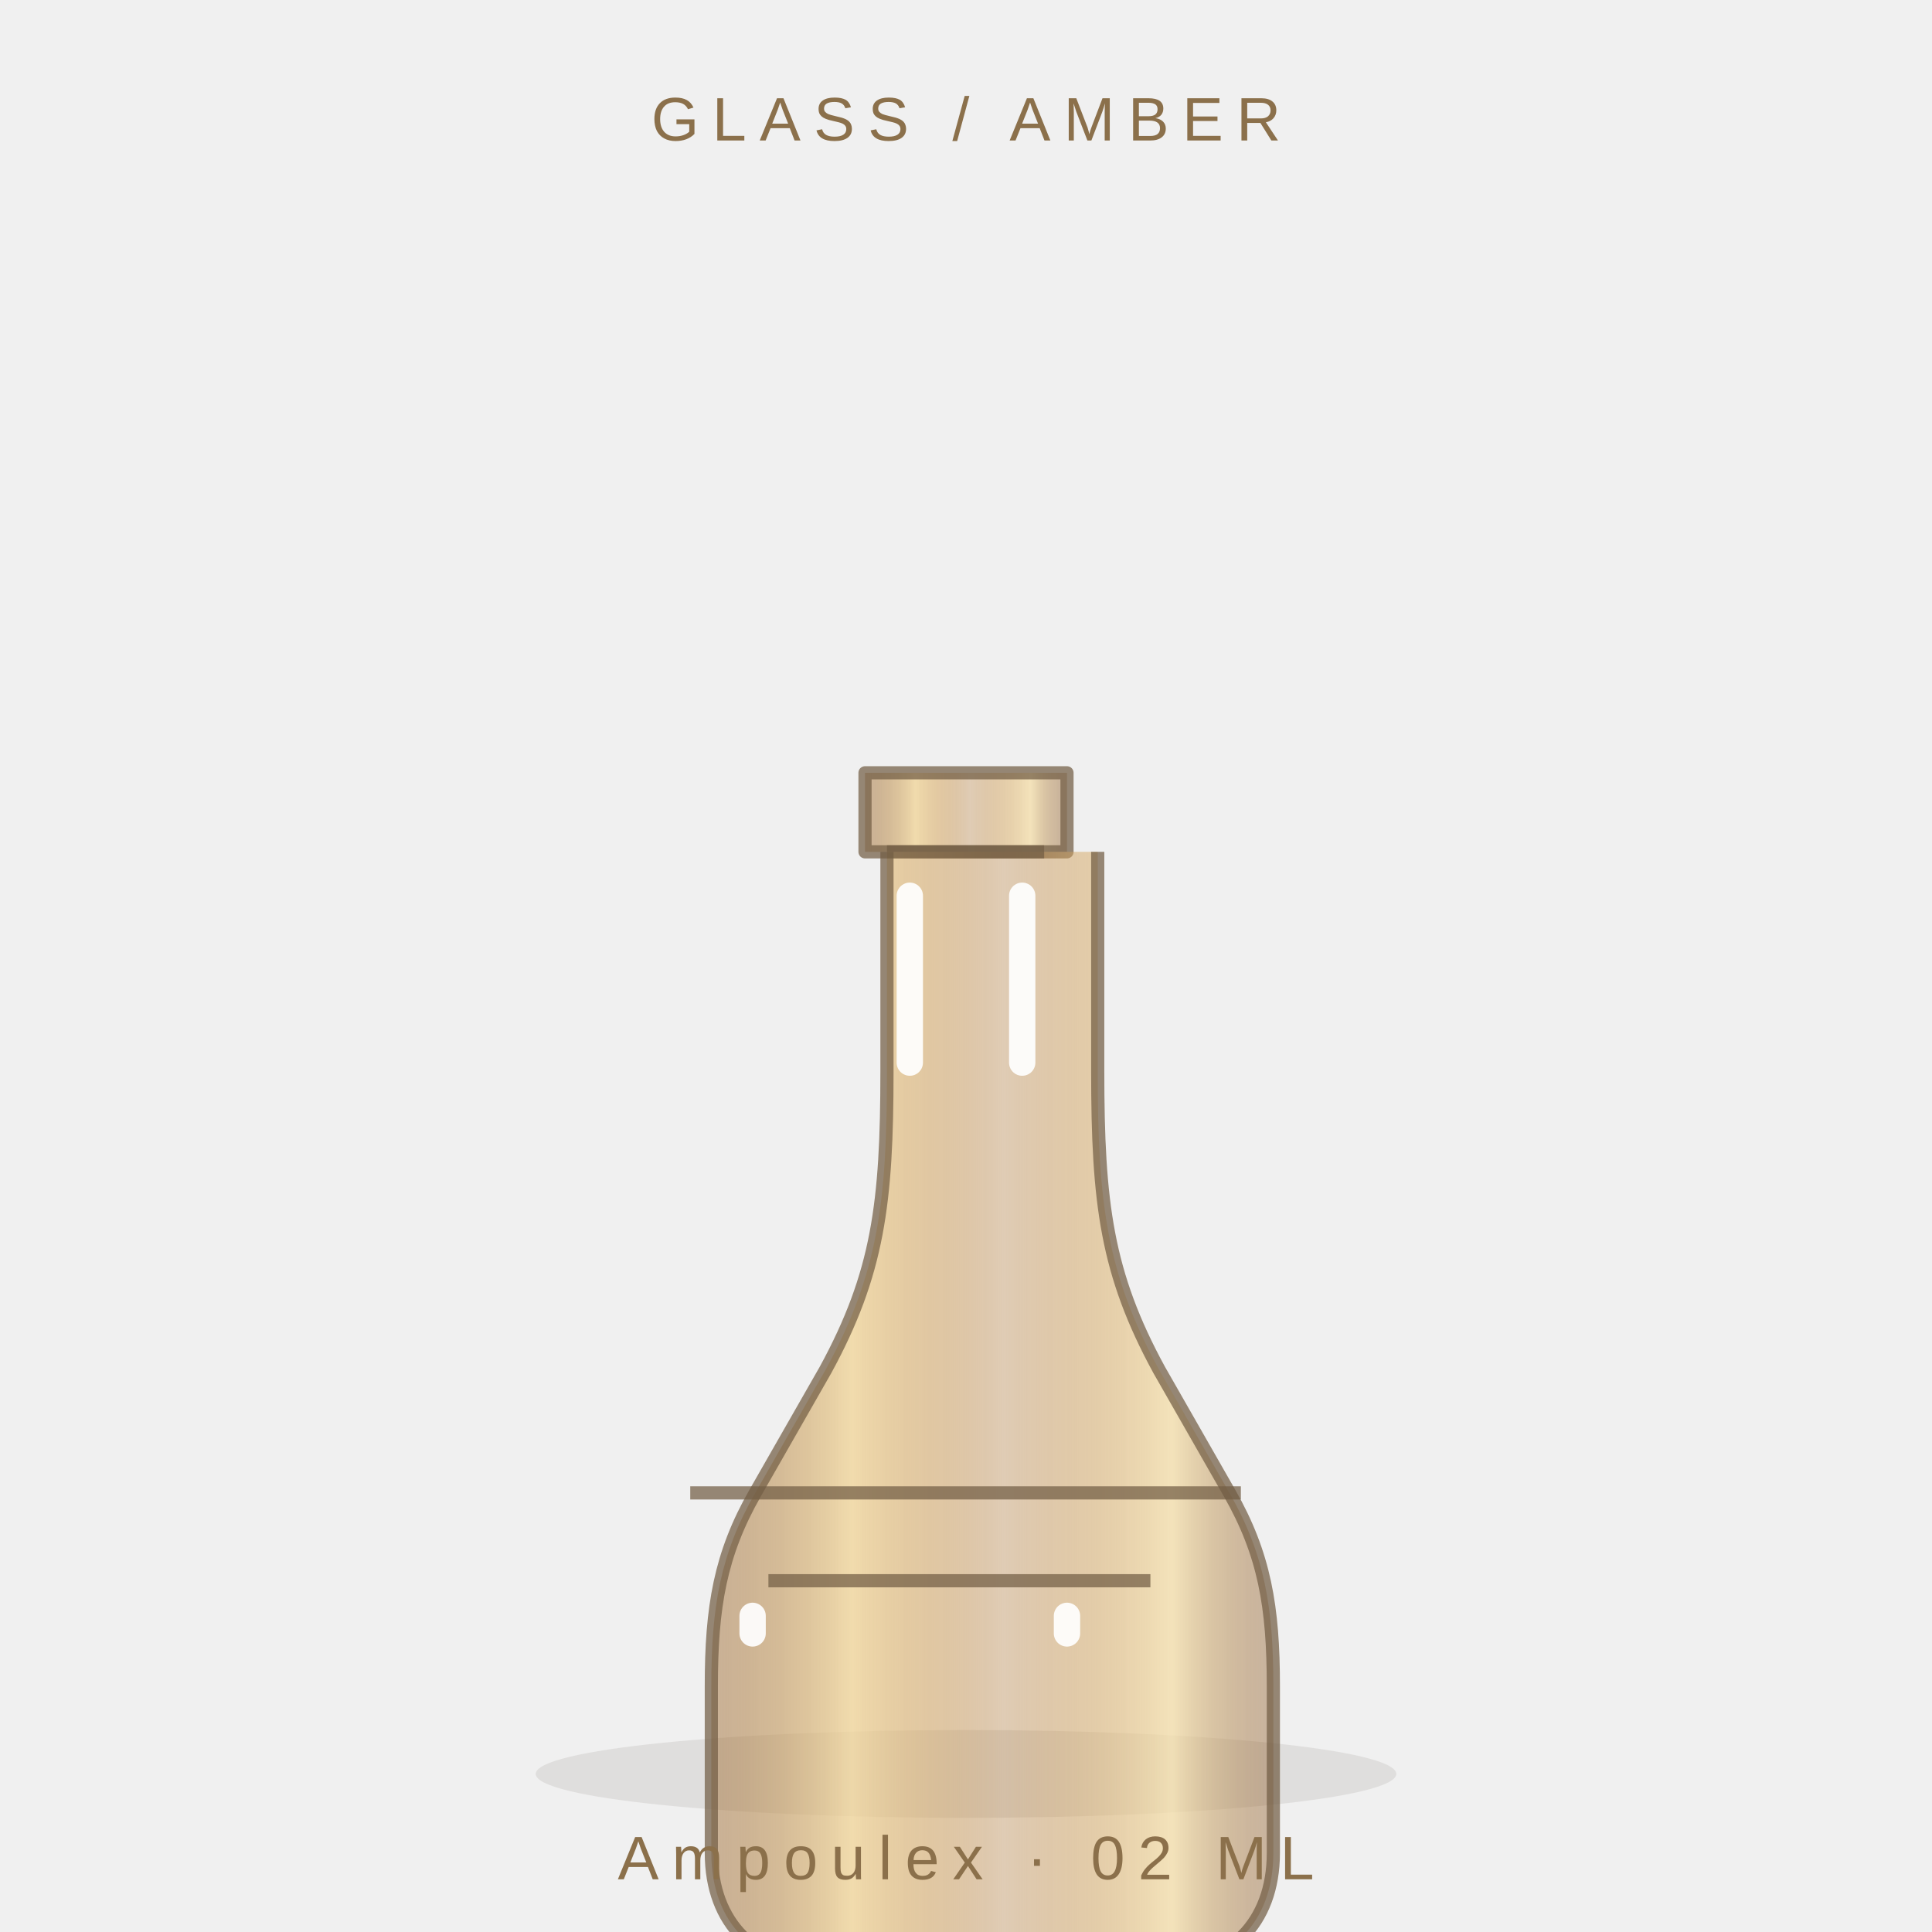
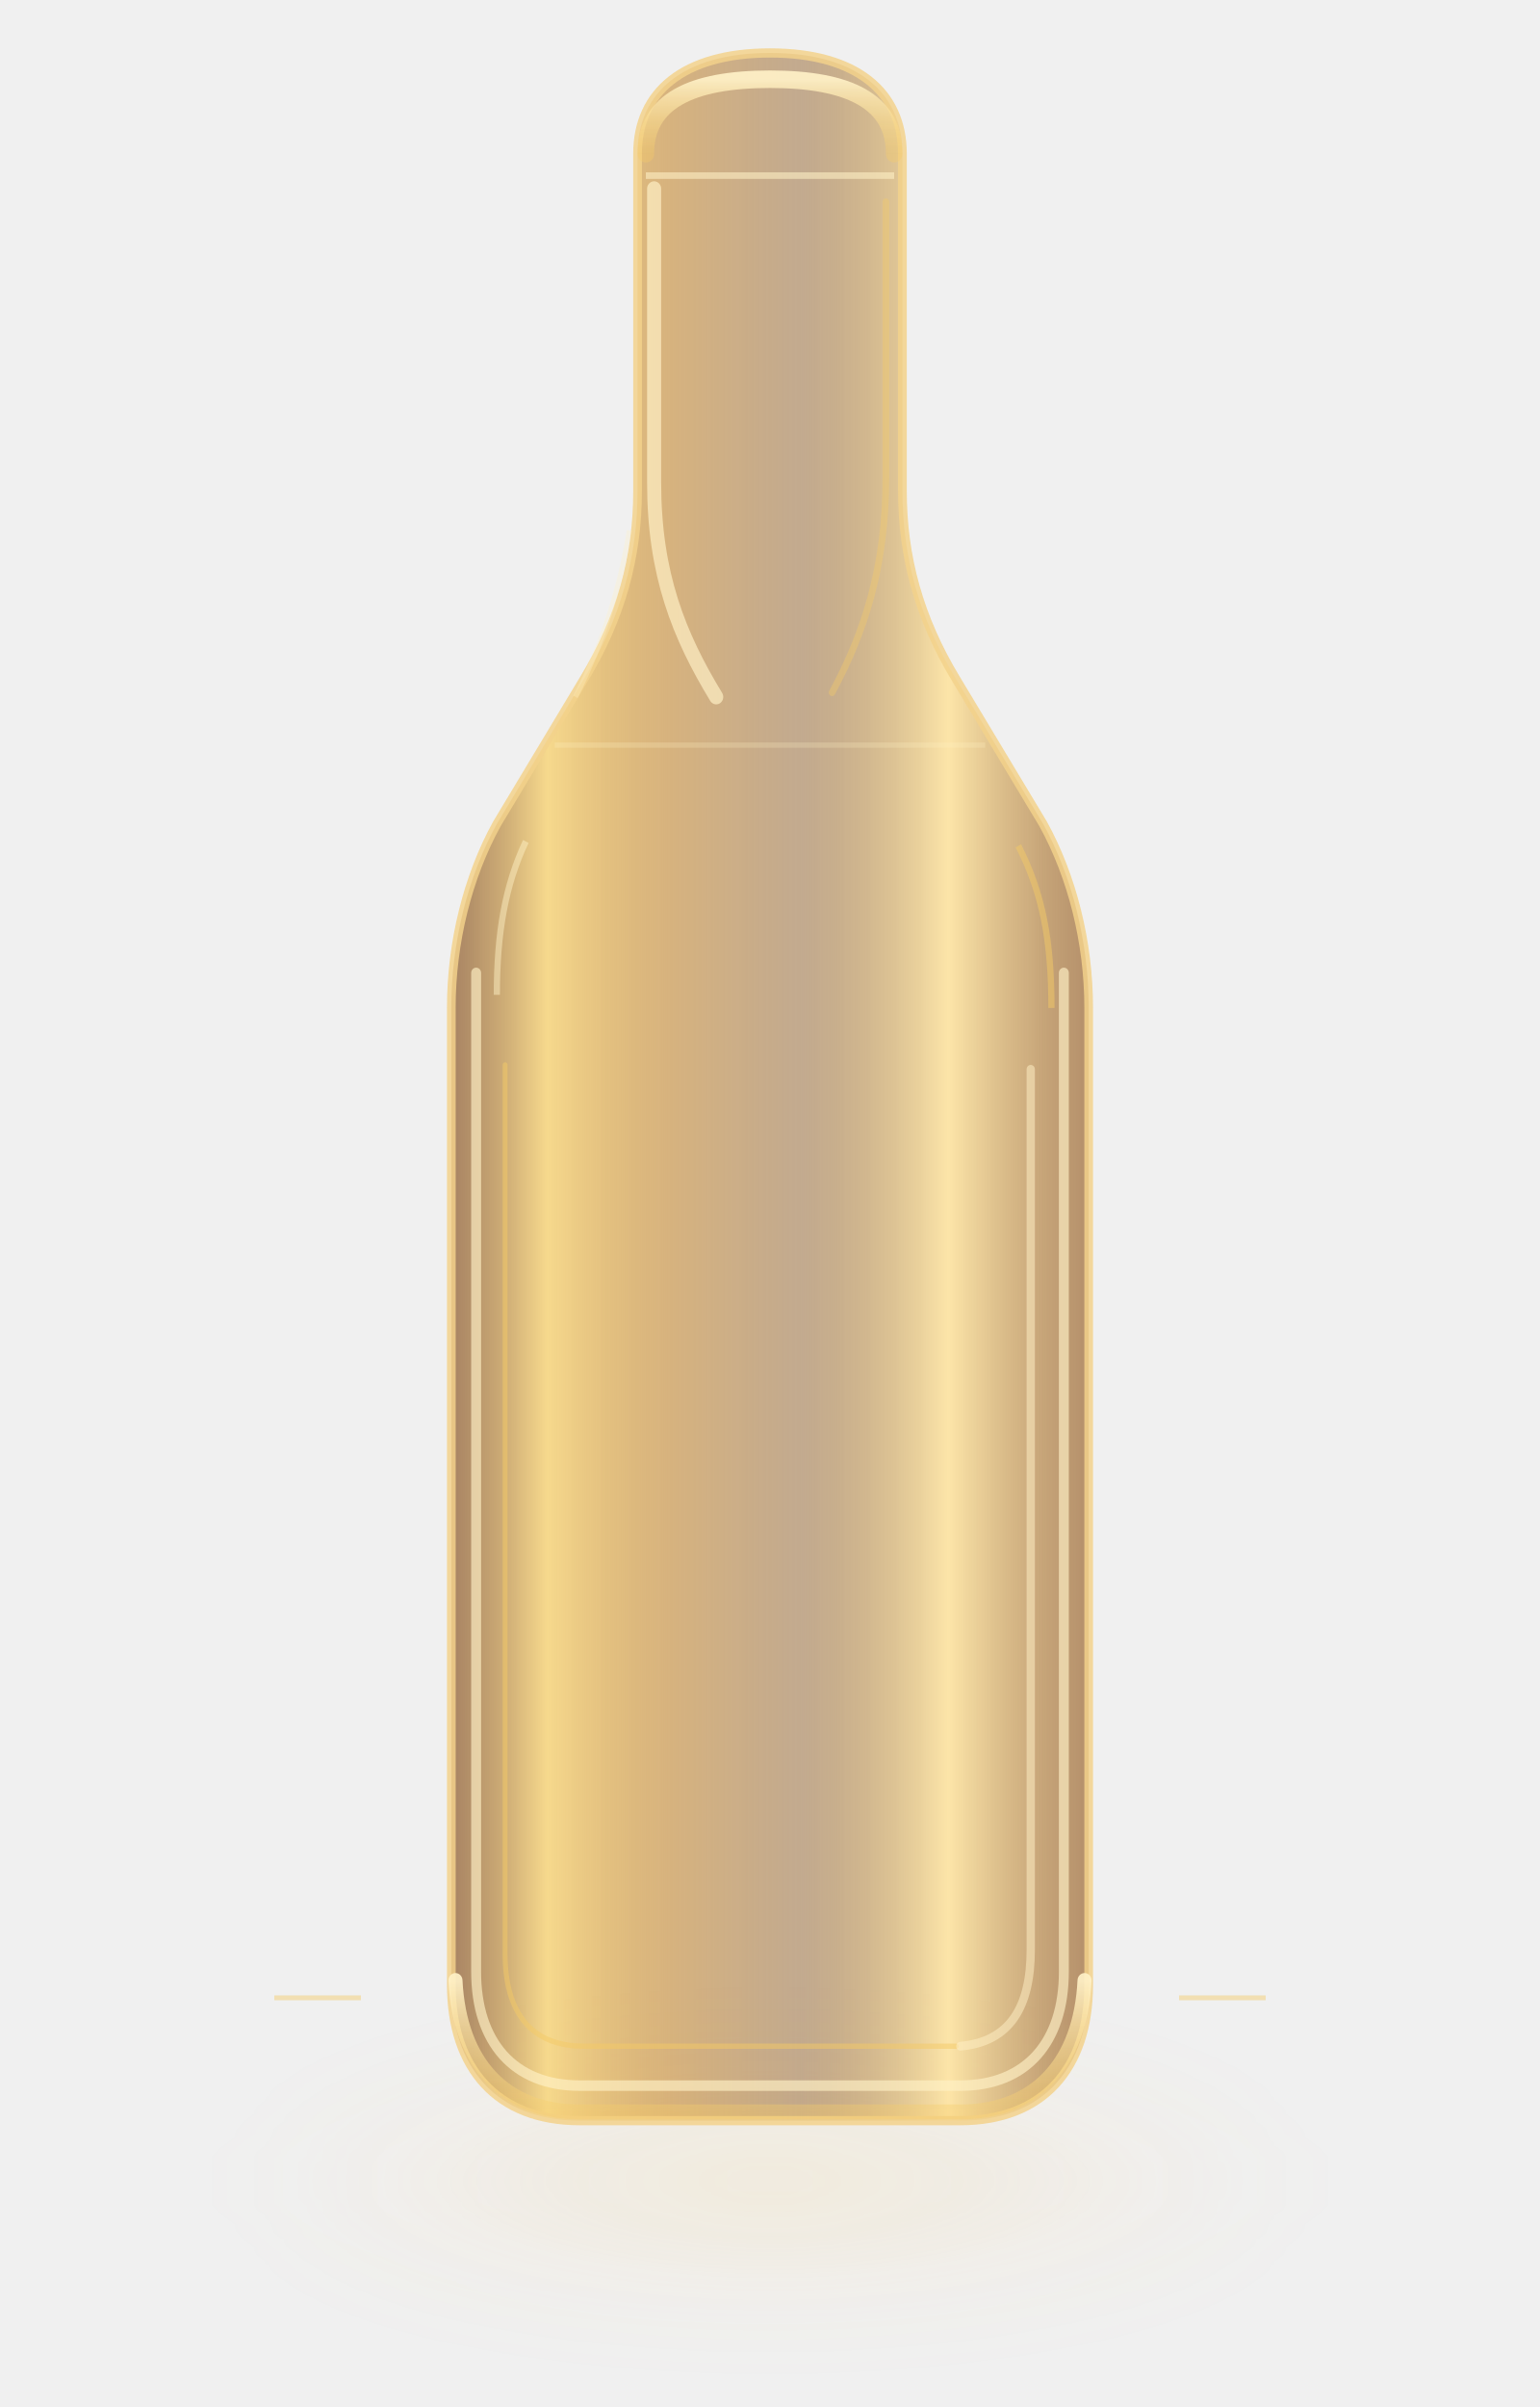
- <svg xmlns="http://www.w3.org/2000/svg" viewBox="0 0 220 220" role="img" aria-label="2 millilitre ampoule">
+ <svg xmlns="http://www.w3.org/2000/svg" viewBox="0 0 320 500" role="img" aria-label="2 millilitre amber glass ampoule illustration">
  <defs>
-     <linearGradient id="g" x1="0" x2="1">
-       <stop stop-color="#7c8b8c" stop-opacity=".22" />
-       <stop offset=".2" stop-color="#fff" stop-opacity=".92" />
-       <stop offset=".5" stop-color="#d8e0df" stop-opacity=".25" />
-       <stop offset=".8" stop-color="#fff" stop-opacity=".88" />
-       <stop offset="1" stop-color="#778685" stop-opacity=".2" />
+     <linearGradient id="glass" x1="0" y1="0" x2="1" y2="0">
+       <stop offset="0" stop-color="#814a18" stop-opacity=".65" />
+       <stop offset=".15" stop-color="#f8d477" stop-opacity=".82" />
+       <stop offset=".34" stop-color="#c38121" stop-opacity=".55" />
+       <stop offset=".55" stop-color="#8d581d" stop-opacity=".46" />
+       <stop offset=".78" stop-color="#ffe39a" stop-opacity=".83" />
+       <stop offset="1" stop-color="#905519" stop-opacity=".62" />
    </linearGradient>
-     <linearGradient id="a" x1="0" x2="1">
-       <stop stop-color="#9a6429" stop-opacity=".45" />
-       <stop offset=".25" stop-color="#f1d69c" stop-opacity=".8" />
-       <stop offset=".52" stop-color="#b87729" stop-opacity=".3" />
-       <stop offset=".82" stop-color="#f5dfaa" stop-opacity=".76" />
-       <stop offset="1" stop-color="#8d5926" stop-opacity=".4" />
+     <linearGradient id="rim" x1="0" y1="0" x2="0" y2="1">
+       <stop stop-color="#fff1c7" stop-opacity=".92" />
+       <stop offset="1" stop-color="#f5cb67" stop-opacity=".35" />
    </linearGradient>
+     <radialGradient id="aura">
+       <stop stop-color="#f5cb67" stop-opacity=".18" />
+       <stop offset="1" stop-color="#f5cb67" stop-opacity="0" />
+     </radialGradient>
+     <filter id="softGlow" x="-60%" y="-30%" width="220%" height="160%">
+       <feGaussianBlur stdDeviation="10" />
+     </filter>
  </defs>
-   <ellipse cx="110" cy="202" rx="49" ry="5" fill="#3c2c1e" opacity=".09" />
-   <g transform="translate(78 85)" stroke="#725d45" stroke-opacity=".72" stroke-width="1.5" stroke-linejoin="round">
-     <path d="M20.5 3h23.0v9h-23.0z" fill="url(#a)" />
-     <path d="M23.0 12v25c0 15-1 23-7 34l-8 14c-4 7-5 13-5 22v19c0 8 5 13 13 13h38c8 0 13-5 13-13V107c0-9-1-15-5-22l-8-14c-6-11-7-19-7-34V12" fill="url(#a)" />
-     <path d="M23.0 12h17.9m-40.3 73h62.7m-53.8 10h43.5" fill="none" />
-     <path d="M25.6 17v19m12.8-19v19m-30.7 63v2m35.8-2v2" stroke="#fff" stroke-opacity=".92" stroke-width="3" stroke-linecap="round" />
+   <ellipse cx="160" cy="453" rx="111" ry="27" fill="url(#aura)" filter="url(#softGlow)" />
+   <g transform="translate(160 11) scale(0.86 0.91) translate(-160 -11)">
+     <path d="M128 34 C128 20 139 11 160 11 C181 11 192 20 192 34 L192 111 C192 126 196 140 205 154 L226 187 C233 199 237 214 237 229 L237 452 C237 471 226 483 206 483 L114 483 C94 483 83 471 83 452 L83 229 C83 214 87 199 94 187 L115 154 C124 140 128 126 128 111 Z" fill="url(#glass)" stroke="#f4d38b" stroke-opacity=".84" stroke-width="2.1" stroke-linejoin="round" />
+     <path d="M130 34 C130 22 141 17 160 17 C179 17 190 22 190 34" fill="none" stroke="url(#rim)" stroke-width="4" stroke-linecap="round" />
+     <path d="M130 39 H190" fill="none" stroke="#fff1c7" stroke-opacity=".58" stroke-width="1.5" />
+     <path d="M132 42 V109 C132 130 138 144 147 158" fill="none" stroke="#fff1c7" stroke-opacity=".68" stroke-width="3.4" stroke-linecap="round" />
+     <path d="M188 45 V108 C188 128 183 143 175 157" fill="none" stroke="#f5cb67" stroke-opacity=".38" stroke-width="1.6" stroke-linecap="round" />
+     <path d="M113 158 C120 145 124 132 126 120" fill="none" stroke="#fff1c7" stroke-opacity=".3" stroke-width="1.2" />
+     <path d="M108 169 H212" fill="none" stroke="#fff1c7" stroke-opacity=".24" stroke-width="1.2" />
+     <path d="M89 221 V449 C89 465 98 475 114 475 H206 C222 475 231 465 231 449 V221" fill="none" stroke="#fff1c7" stroke-opacity=".65" stroke-width="2.4" stroke-linecap="round" />
+     <path d="M96 242 V445 C96 458 102 466 115 466 H205" fill="none" stroke="#f5cb67" stroke-opacity=".5" stroke-width="1.2" stroke-linecap="round" />
+     <path d="M223 243 V444 C223 457 218 465 206 466" fill="none" stroke="#fff1c7" stroke-opacity=".52" stroke-width="2" stroke-linecap="round" />
+     <path d="M84 451 C85 470 96 481 114 481 H206 C224 481 235 470 236 451" fill="none" stroke="url(#rim)" stroke-width="3.4" stroke-linecap="round" />
+     <path d="M101 191 C96 201 94 212 94 226" fill="none" stroke="#fff1c7" stroke-opacity=".48" stroke-width="1.5" />
+     <path d="M220 192 C226 203 228 214 228 229" fill="none" stroke="#f5cb67" stroke-opacity=".5" stroke-width="1.5" />
  </g>
-   <g fill="#8b704b" font-family="Arial,sans-serif" font-size="7" letter-spacing="1.5">
-     <text x="110" y="16" text-anchor="middle">GLASS / AMBER</text>
-     <text x="110" y="214" text-anchor="middle">Ampoulex · 02 ML</text>
-   </g>
+   <path d="M57 415 H75 M245 415 H263" stroke="#f5cb67" stroke-opacity=".45" stroke-width="1" />
</svg>
